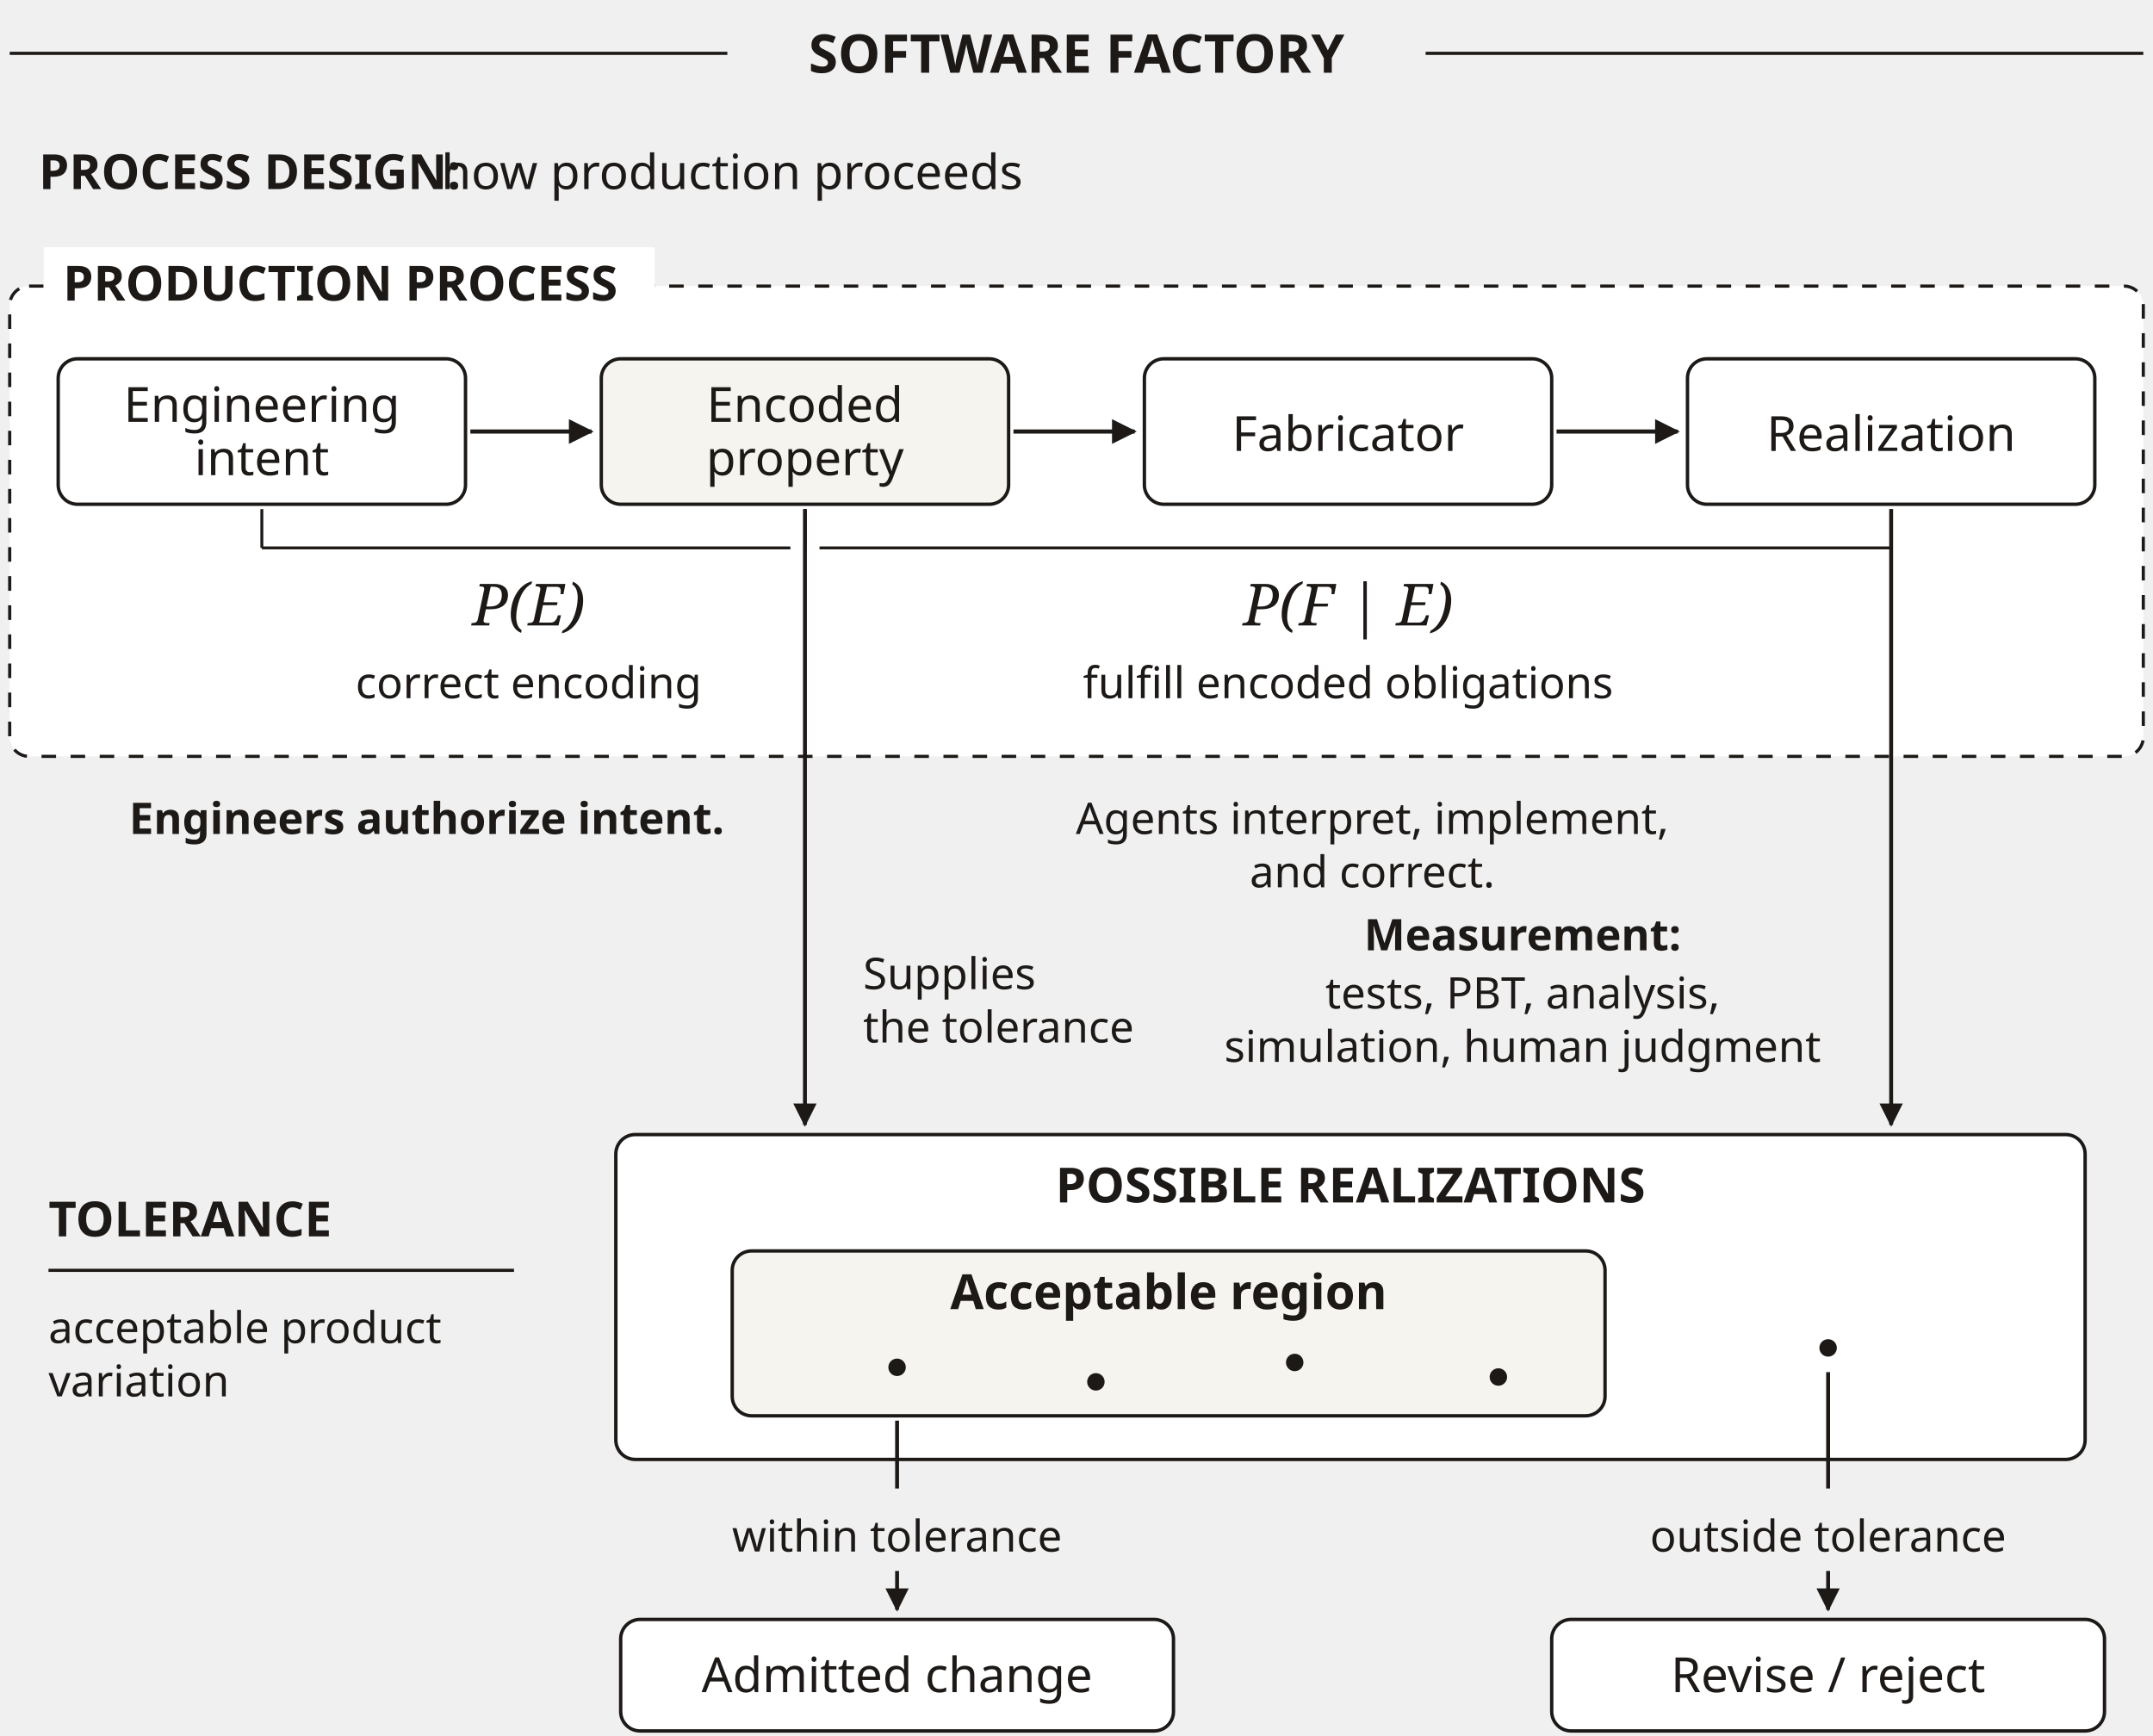
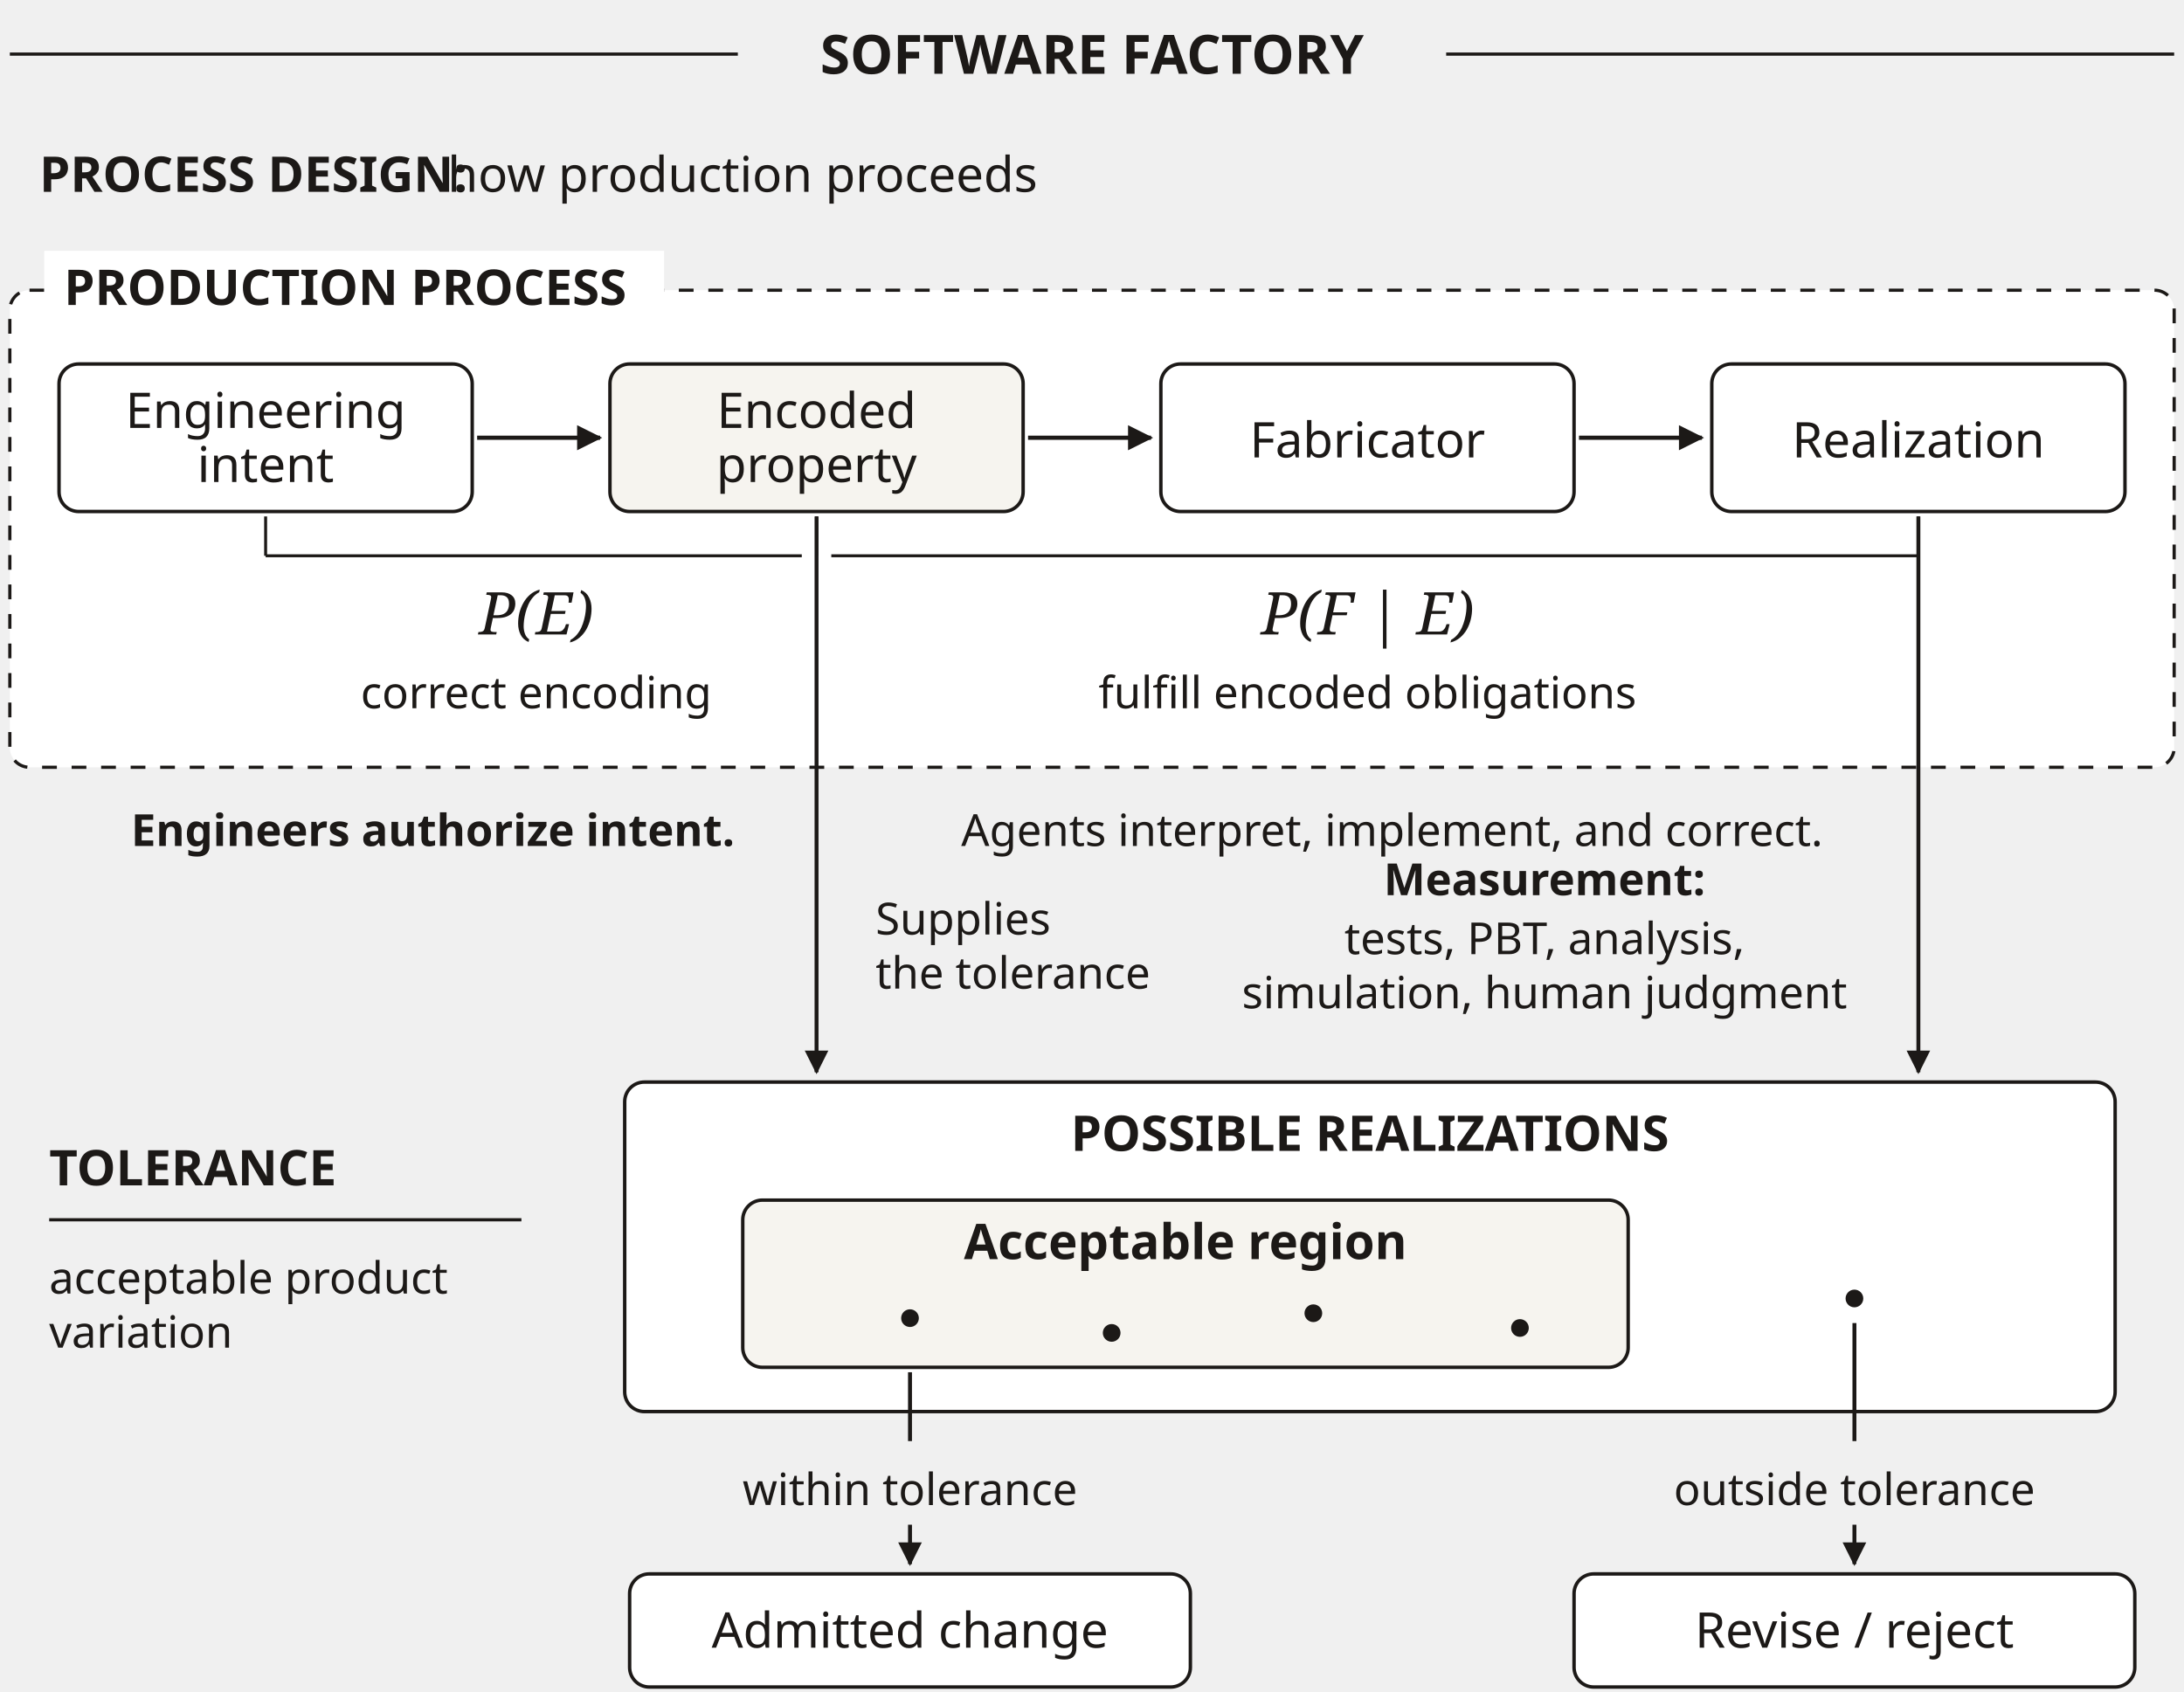
- <svg xmlns="http://www.w3.org/2000/svg" width="592" height="477.333" viewBox="0 0 444 358" role="img" aria-labelledby="title desc" font-family="'Source Sans 3', sans-serif">
+ <svg xmlns="http://www.w3.org/2000/svg" width="592" height="458.667" viewBox="0 0 444 344" role="img" aria-labelledby="title desc" font-family="'Source Sans 3', sans-serif">
  <defs>
    <marker id="arrow" markerWidth="6" markerHeight="6" refX="5.5" refY="3" orient="auto">
      <path d="M0,0 L6,3 L0,6 Z" fill="#1c1917" />
    </marker>
  </defs>
  <g fill="#1c1917" font-family="'Source Sans 3', sans-serif" font-size="9">
    <text x="222" y="15" font-size="11" text-anchor="middle" font-weight="700">SOFTWARE FACTORY</text>
    <path d="M2,11 L150,11" fill="none" stroke="#1c1917" stroke-width="0.65" />
    <path d="M294,11 L442,11" fill="none" stroke="#1c1917" stroke-width="0.65" />
    <text x="8" y="39" font-size="10" text-anchor="start" font-weight="700">PROCESS DESIGN:</text>
    <text x="91" y="39" font-size="10" text-anchor="start">how production proceeds</text>
    <rect x="2" y="59" width="440" height="97" rx="4" fill="white" stroke="#1c1917" stroke-width=".65" stroke-dasharray="3 3" />
    <rect x="9" y="51" width="126" height="14" fill="white" />
    <text x="13" y="62" font-size="10" text-anchor="start" font-weight="700">PRODUCTION PROCESS</text>
    <rect x="12" y="74" width="84" height="30" rx="4" fill="white" stroke="#1c1917" stroke-width="0.7" />
    <text x="54" y="87" font-size="10" text-anchor="middle">Engineering</text>
    <text x="54" y="98" font-size="10" text-anchor="middle">intent</text>
    <rect x="124" y="74" width="84" height="30" rx="4" fill="#f6f4ef" stroke="#1c1917" stroke-width="0.7" />
    <text x="166" y="87" font-size="10" text-anchor="middle">Encoded</text>
    <text x="166" y="98" font-size="10" text-anchor="middle">property</text>
    <rect x="236" y="74" width="84" height="30" rx="4" fill="white" stroke="#1c1917" stroke-width="0.7" />
    <text x="278" y="93" font-size="10" text-anchor="middle">Fabricator</text>
    <rect x="348" y="74" width="84" height="30" rx="4" fill="white" stroke="#1c1917" stroke-width="0.7" />
    <text x="390" y="93" font-size="10" text-anchor="middle">Realization</text>
    <path d="M97,89 L122,89" fill="none" stroke="#1c1917" stroke-width="0.85" marker-end="url(#arrow)" />
    <path d="M209,89 L234,89" fill="none" stroke="#1c1917" stroke-width="0.85" marker-end="url(#arrow)" />
    <path d="M321,89 L346,89" fill="none" stroke="#1c1917" stroke-width="0.85" marker-end="url(#arrow)" />
    <path d="M54,105 L54,113" fill="none" stroke="#1c1917" stroke-width="0.6" />
    <path d="M166,105 L166,113" fill="none" stroke="#1c1917" stroke-width="0.6" />
    <path d="M390,105 L390,113" fill="none" stroke="#1c1917" stroke-width="0.6" />
    <path d="M54,113 L163,113" fill="none" stroke="#1c1917" stroke-width="0.6" />
    <path d="M169,113 L390,113" fill="none" stroke="#1c1917" stroke-width="0.6" />
    <text x="109" y="129" text-anchor="middle" font-size="12" font-style="italic" font-family="'serif', 'Source Sans 3'">P(E)</text>
    <text x="109" y="144" font-size="9" text-anchor="middle">correct encoding</text>
    <text x="278" y="129" text-anchor="middle" font-size="12" font-style="italic" font-family="'serif', 'Source Sans 3'">P(F | E)</text>
    <text x="278" y="144" font-size="9" text-anchor="middle">fulfill encoded obligations</text>
    <text x="88" y="172" font-size="9" text-anchor="middle" font-weight="700">Engineers authorize intent.</text>
-     <text x="283" y="172" font-size="9" text-anchor="middle">Agents interpret, implement,</text>
-     <text x="283" y="183" font-size="9" text-anchor="middle">and correct.</text>
-     <path d="M166,105 L166,232" fill="none" stroke="#1c1917" stroke-width="0.8" marker-end="url(#arrow)" />
-     <text x="178" y="204" font-size="9" text-anchor="start">Supplies</text>
-     <text x="178" y="215" font-size="9" text-anchor="start">the tolerance</text>
-     <path d="M390,105 L390,232" fill="none" stroke="#1c1917" stroke-width="0.8" marker-end="url(#arrow)" />
-     <text x="314" y="196" font-size="9" text-anchor="middle" font-weight="700">Measurement:</text>
-     <text x="314" y="208" font-size="9" text-anchor="middle">tests, PBT, analysis,</text>
-     <text x="314" y="219" font-size="9" text-anchor="middle">simulation, human judgment</text>
-     <rect x="127" y="234" width="303" height="67" rx="4" fill="white" stroke="#1c1917" stroke-width="0.7" />
-     <text x="278.5" y="248" font-size="10" text-anchor="middle" font-weight="700">POSSIBLE REALIZATIONS</text>
-     <rect x="151" y="258" width="180" height="34" rx="4" fill="#f6f4ef" stroke="#1c1917" stroke-width="0.7" />
-     <text x="241" y="270" font-size="10" text-anchor="middle" font-weight="700">Acceptable region</text>
-     <circle cx="185" cy="282" r="1.8" fill="#1c1917" />
-     <circle cx="226" cy="285" r="1.8" fill="#1c1917" />
-     <circle cx="267" cy="281" r="1.8" fill="#1c1917" />
-     <circle cx="309" cy="284" r="1.8" fill="#1c1917" />
-     <circle cx="377" cy="278" r="1.8" fill="#1c1917" />
-     <text x="10" y="255" font-size="10" text-anchor="start" font-weight="700">TOLERANCE</text>
-     <path d="M10,262 L106,262" fill="none" stroke="#1c1917" stroke-width="0.65" />
-     <text x="10" y="277" font-size="9" text-anchor="start">acceptable product</text>
-     <text x="10" y="288" font-size="9" text-anchor="start">variation</text>
-     <path d="M185,293 L185,307" fill="none" stroke="#1c1917" stroke-width="0.8" />
-     <text x="185" y="320" font-size="9" text-anchor="middle">within tolerance</text>
-     <path d="M185,324 L185,332" fill="none" stroke="#1c1917" stroke-width="0.8" marker-end="url(#arrow)" />
-     <path d="M377,283 L377,307" fill="none" stroke="#1c1917" stroke-width="0.8" />
-     <text x="377" y="320" font-size="9" text-anchor="middle">outside tolerance</text>
-     <path d="M377,324 L377,332" fill="none" stroke="#1c1917" stroke-width="0.8" marker-end="url(#arrow)" />
-     <rect x="128" y="334" width="114" height="23" rx="4" fill="white" stroke="#1c1917" stroke-width="0.7" />
-     <text x="185" y="349" font-size="10" text-anchor="middle">Admitted change</text>
-     <rect x="320" y="334" width="114" height="23" rx="4" fill="white" stroke="#1c1917" stroke-width="0.7" />
-     <text x="377" y="349" font-size="10" text-anchor="middle">Revise / reject</text>
+     <text x="283" y="172" font-size="9" text-anchor="middle">Agents interpret, implement, and correct.</text>
+     <path d="M166,105 L166,218" fill="none" stroke="#1c1917" stroke-width="0.8" marker-end="url(#arrow)" />
+     <text x="178" y="190" font-size="9" text-anchor="start">Supplies</text>
+     <text x="178" y="201" font-size="9" text-anchor="start">the tolerance</text>
+     <path d="M390,105 L390,218" fill="none" stroke="#1c1917" stroke-width="0.8" marker-end="url(#arrow)" />
+     <text x="314" y="182" font-size="9" text-anchor="middle" font-weight="700">Measurement:</text>
+     <text x="314" y="194" font-size="9" text-anchor="middle">tests, PBT, analysis,</text>
+     <text x="314" y="205" font-size="9" text-anchor="middle">simulation, human judgment</text>
+     <rect x="127" y="220" width="303" height="67" rx="4" fill="white" stroke="#1c1917" stroke-width="0.7" />
+     <text x="278.5" y="234" font-size="10" text-anchor="middle" font-weight="700">POSSIBLE REALIZATIONS</text>
+     <rect x="151" y="244" width="180" height="34" rx="4" fill="#f6f4ef" stroke="#1c1917" stroke-width="0.7" />
+     <text x="241" y="256" font-size="10" text-anchor="middle" font-weight="700">Acceptable region</text>
+     <circle cx="185" cy="268" r="1.8" fill="#1c1917" />
+     <circle cx="226" cy="271" r="1.8" fill="#1c1917" />
+     <circle cx="267" cy="267" r="1.8" fill="#1c1917" />
+     <circle cx="309" cy="270" r="1.8" fill="#1c1917" />
+     <circle cx="377" cy="264" r="1.8" fill="#1c1917" />
+     <text x="10" y="241" font-size="10" text-anchor="start" font-weight="700">TOLERANCE</text>
+     <path d="M10,248 L106,248" fill="none" stroke="#1c1917" stroke-width="0.65" />
+     <text x="10" y="263" font-size="9" text-anchor="start">acceptable product</text>
+     <text x="10" y="274" font-size="9" text-anchor="start">variation</text>
+     <path d="M185,279 L185,293" fill="none" stroke="#1c1917" stroke-width="0.8" />
+     <text x="185" y="306" font-size="9" text-anchor="middle">within tolerance</text>
+     <path d="M185,310 L185,318" fill="none" stroke="#1c1917" stroke-width="0.8" marker-end="url(#arrow)" />
+     <path d="M377,269 L377,293" fill="none" stroke="#1c1917" stroke-width="0.8" />
+     <text x="377" y="306" font-size="9" text-anchor="middle">outside tolerance</text>
+     <path d="M377,310 L377,318" fill="none" stroke="#1c1917" stroke-width="0.8" marker-end="url(#arrow)" />
+     <rect x="128" y="320" width="114" height="23" rx="4" fill="white" stroke="#1c1917" stroke-width="0.7" />
+     <text x="185" y="335" font-size="10" text-anchor="middle">Admitted change</text>
+     <rect x="320" y="320" width="114" height="23" rx="4" fill="white" stroke="#1c1917" stroke-width="0.7" />
+     <text x="377" y="335" font-size="10" text-anchor="middle">Revise / reject</text>
  </g>
</svg>
